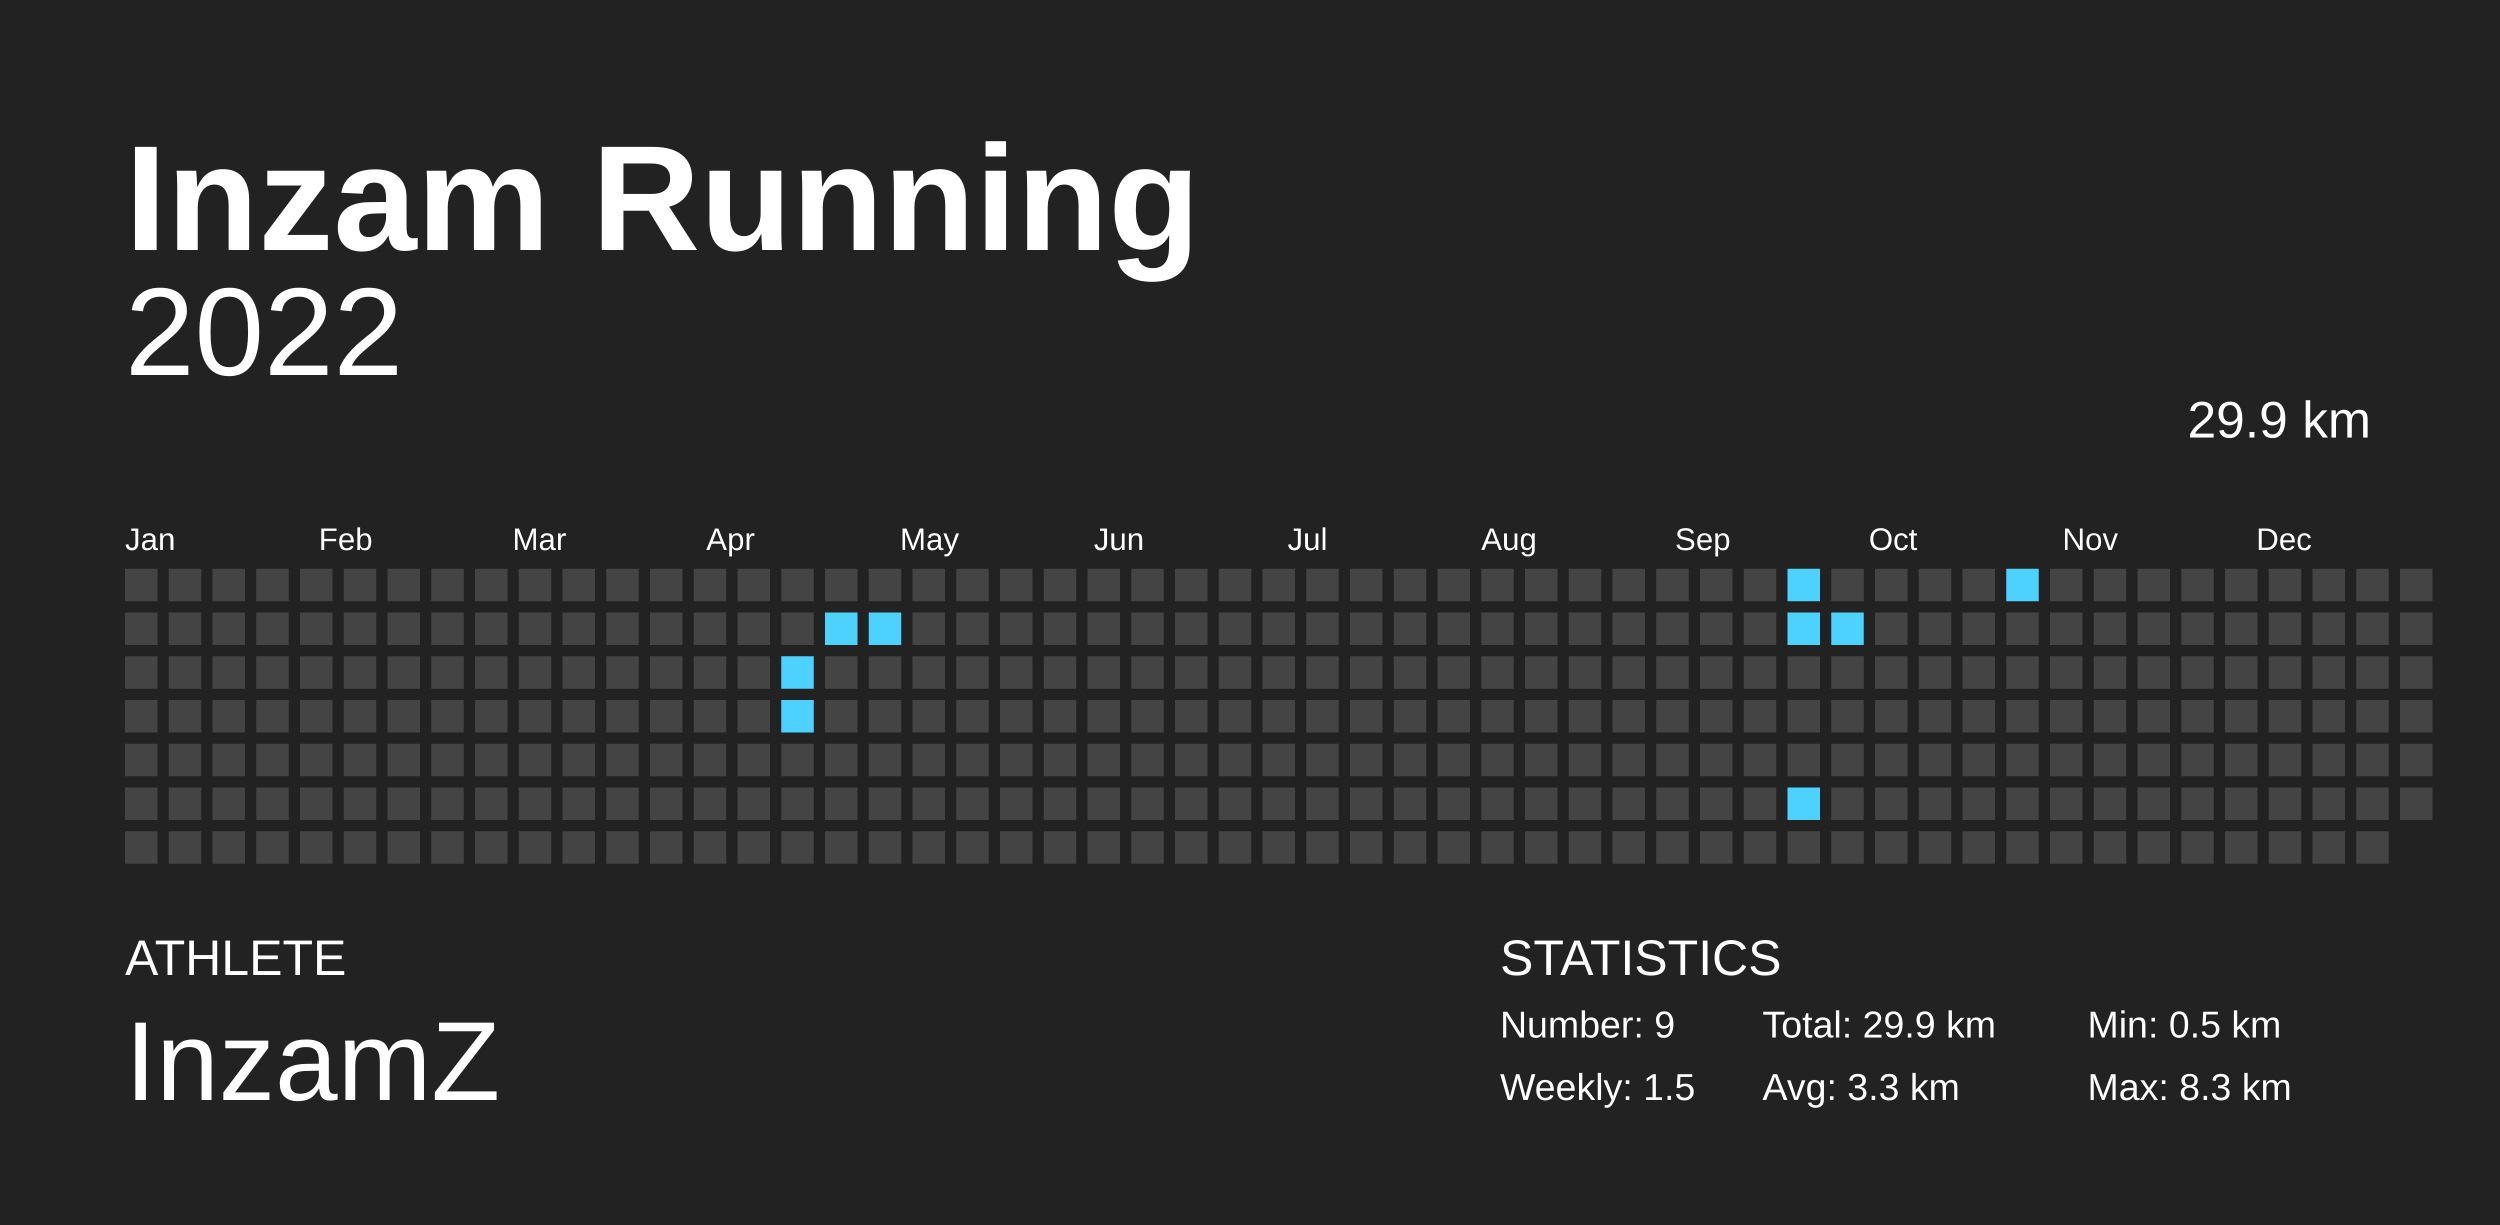
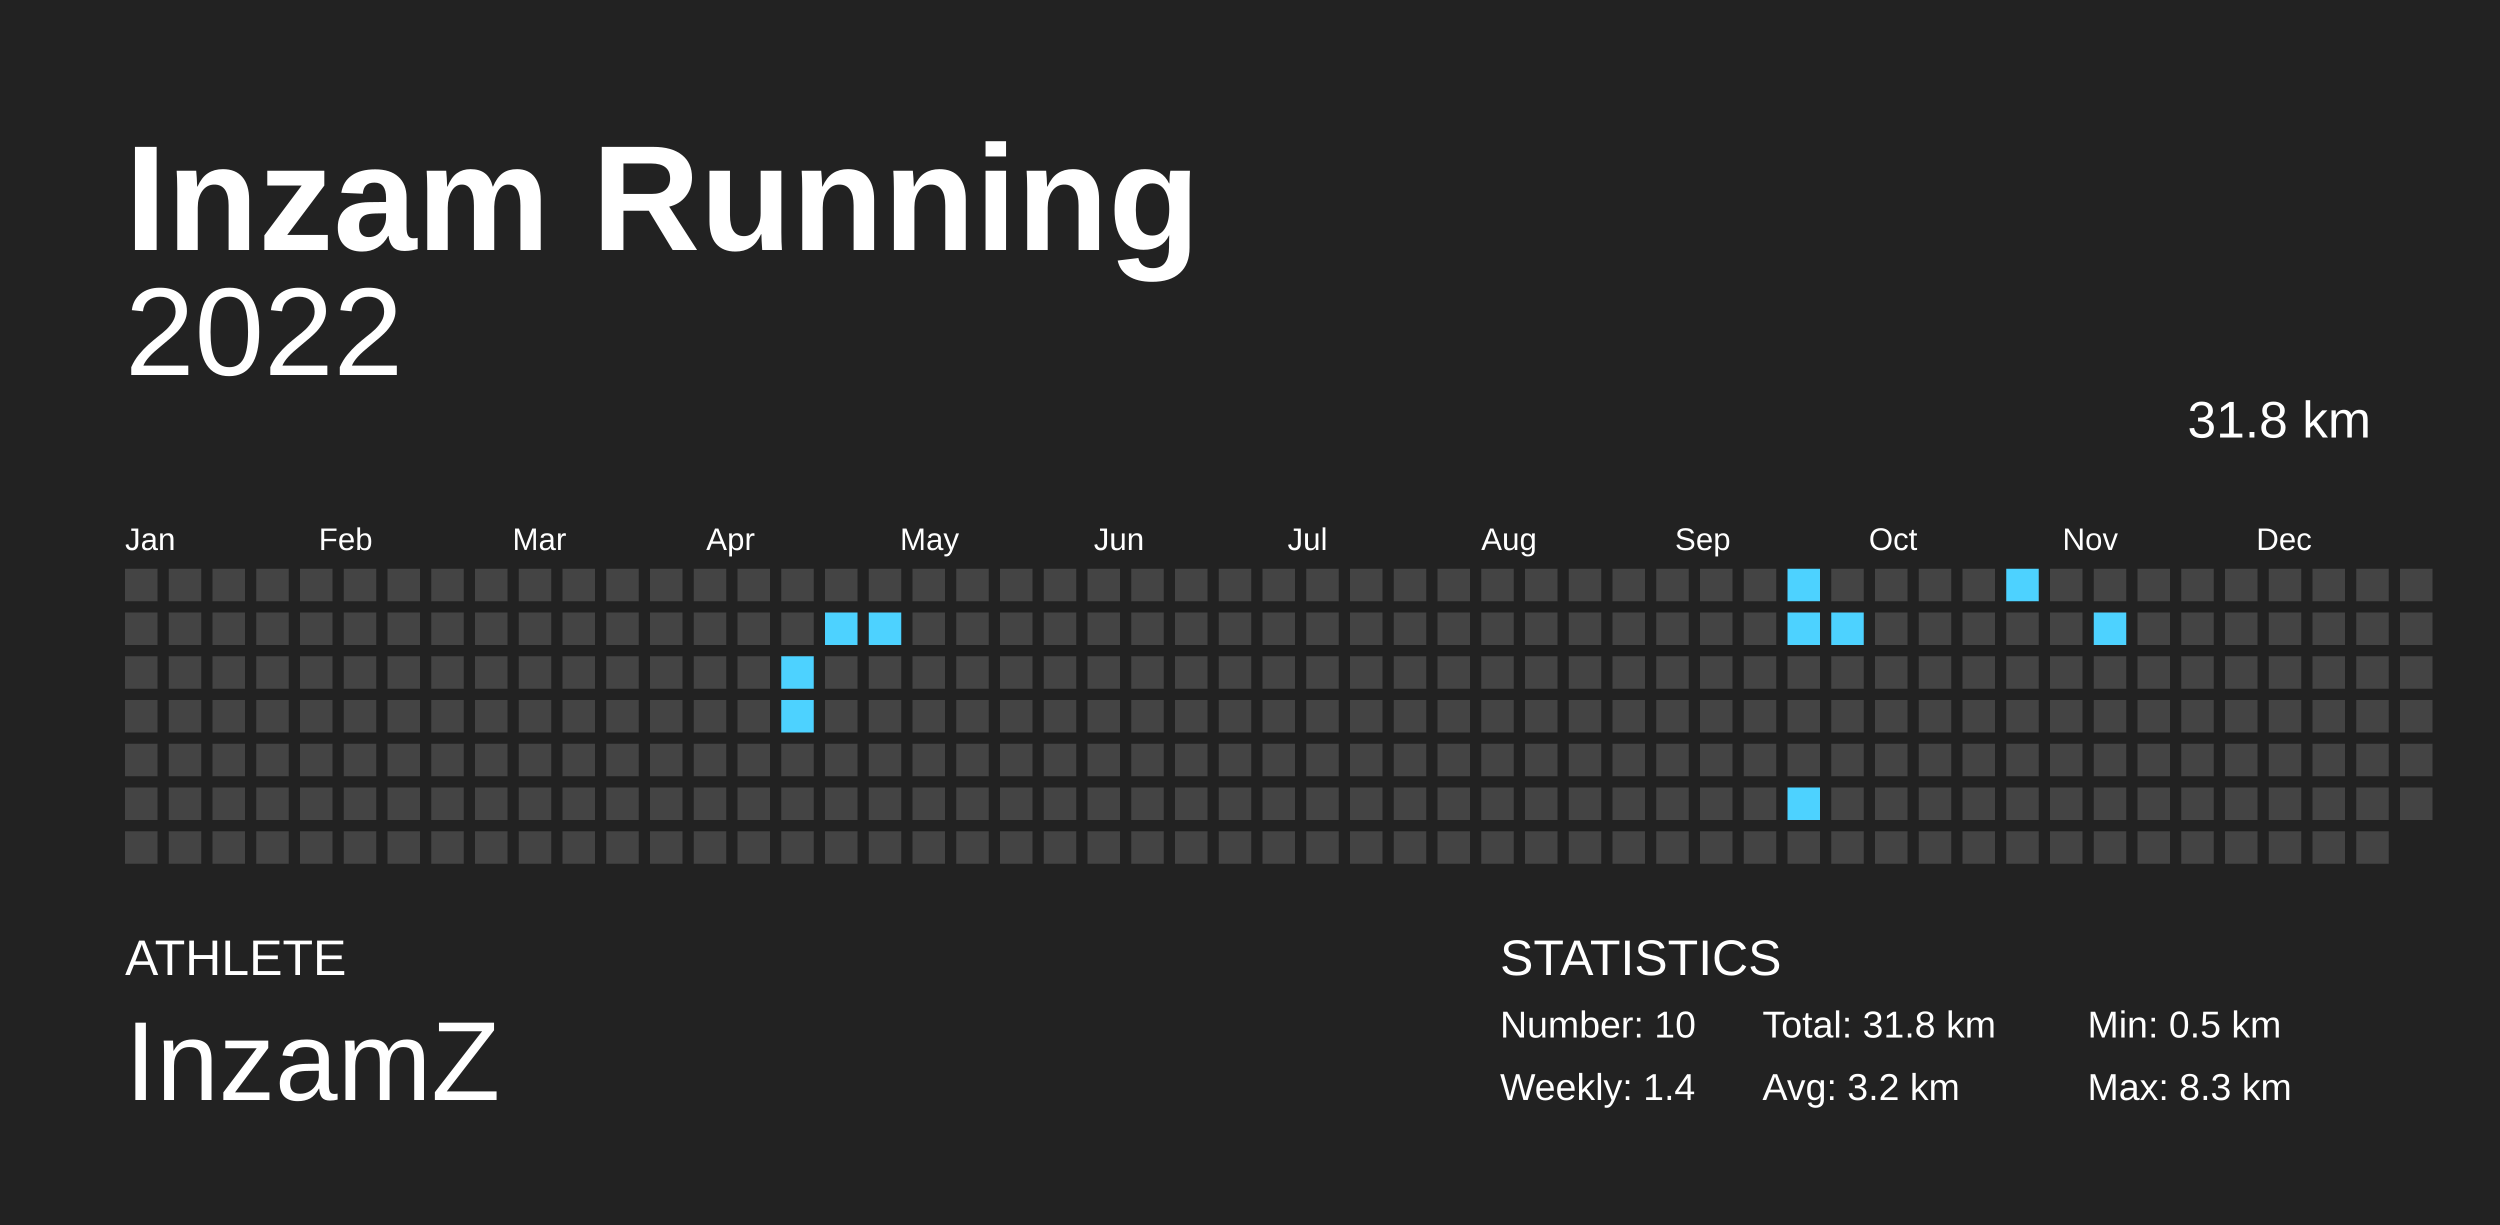
<svg xmlns="http://www.w3.org/2000/svg" baseProfile="full" height="98mm" version="1.1" viewBox="0,0,200,98" width="200mm">
  <defs />
  <rect fill="#222222" height="98" width="200" x="0" y="0" />
  <text fill="#FFFFFF" style="font-size:12px; font-family:Arial; font-weight:bold;" x="10" y="20">Inzam Running</text>
  <text fill="#FFFFFF" style="font-size:4px; font-family:Arial" x="10" y="78">ATHLETE</text>
  <text fill="#FFFFFF" style="font-size:9px; font-family:Arial" x="10" y="88">InzamZ</text>
  <text fill="#FFFFFF" style="font-size:4px; font-family:Arial" x="120" y="78">STATISTICS</text>
-   <text fill="#FFFFFF" style="font-size:3px; font-family:Arial" x="120" y="83">Number: 9</text>
-   <text fill="#FFFFFF" style="font-size:3px; font-family:Arial" x="120" y="88">Weekly: 1.5</text>
-   <text fill="#FFFFFF" style="font-size:3px; font-family:Arial" x="141" y="83">Total: 29.9 km</text>
-   <text fill="#FFFFFF" style="font-size:3px; font-family:Arial" x="141" y="88">Avg: 3.3 km</text>
+   <text fill="#FFFFFF" style="font-size:3px; font-family:Arial" x="120" y="83">Number: 10</text>
+   <text fill="#FFFFFF" style="font-size:3px; font-family:Arial" x="120" y="88">Weekly: 1.4</text>
+   <text fill="#FFFFFF" style="font-size:3px; font-family:Arial" x="141" y="83">Total: 31.8 km</text>
+   <text fill="#FFFFFF" style="font-size:3px; font-family:Arial" x="141" y="88">Avg: 3.2 km</text>
  <text fill="#FFFFFF" style="font-size:3px; font-family:Arial" x="167" y="83">Min: 0.5 km</text>
  <text fill="#FFFFFF" style="font-size:3px; font-family:Arial" x="167" y="88">Max: 8.3 km</text>
  <text alignment-baseline="hanging" fill="#FFFFFF" style="font-size:10.0px; font-family:Arial;" x="10" y="30">2022</text>
-   <text alignment-baseline="hanging" fill="#FFFFFF" style="font-size:4.125px; font-family:Arial;" x="175" y="35">29.9 km</text>
+   <text alignment-baseline="hanging" fill="#FFFFFF" style="font-size:4.125px; font-family:Arial;" x="175" y="35">31.8 km</text>
  <text fill="#FFFFFF" style="font-size:2.5px; font-family:Arial" x="10.0" y="44">Jan</text>
  <text fill="#FFFFFF" style="font-size:2.5px; font-family:Arial" x="25.5" y="44">Feb</text>
  <text fill="#FFFFFF" style="font-size:2.5px; font-family:Arial" x="41.0" y="44">Mar</text>
  <text fill="#FFFFFF" style="font-size:2.5px; font-family:Arial" x="56.5" y="44">Apr</text>
  <text fill="#FFFFFF" style="font-size:2.5px; font-family:Arial" x="72.0" y="44">May</text>
  <text fill="#FFFFFF" style="font-size:2.5px; font-family:Arial" x="87.5" y="44">Jun</text>
  <text fill="#FFFFFF" style="font-size:2.5px; font-family:Arial" x="103.0" y="44">Jul</text>
  <text fill="#FFFFFF" style="font-size:2.5px; font-family:Arial" x="118.5" y="44">Aug</text>
  <text fill="#FFFFFF" style="font-size:2.5px; font-family:Arial" x="134.0" y="44">Sep</text>
  <text fill="#FFFFFF" style="font-size:2.5px; font-family:Arial" x="149.5" y="44">Oct</text>
  <text fill="#FFFFFF" style="font-size:2.5px; font-family:Arial" x="165.0" y="44">Nov</text>
  <text fill="#FFFFFF" style="font-size:2.5px; font-family:Arial" x="180.5" y="44">Dec</text>
  <rect fill="#444444" height="2.6" width="2.6" x="10.0" y="45.5" />
  <rect fill="#444444" height="2.6" width="2.6" x="10.0" y="49.0" />
  <rect fill="#444444" height="2.6" width="2.6" x="10.0" y="52.5" />
  <rect fill="#444444" height="2.6" width="2.6" x="10.0" y="56.0" />
  <rect fill="#444444" height="2.6" width="2.6" x="10.0" y="59.5" />
  <rect fill="#444444" height="2.6" width="2.6" x="10.0" y="63.0" />
  <rect fill="#444444" height="2.6" width="2.6" x="10.0" y="66.5" />
  <rect fill="#444444" height="2.6" width="2.6" x="13.5" y="45.5" />
  <rect fill="#444444" height="2.6" width="2.6" x="13.5" y="49.0" />
  <rect fill="#444444" height="2.6" width="2.6" x="13.5" y="52.5" />
  <rect fill="#444444" height="2.6" width="2.6" x="13.5" y="56.0" />
  <rect fill="#444444" height="2.6" width="2.6" x="13.5" y="59.5" />
  <rect fill="#444444" height="2.6" width="2.6" x="13.5" y="63.0" />
  <rect fill="#444444" height="2.6" width="2.6" x="13.5" y="66.5" />
  <rect fill="#444444" height="2.6" width="2.6" x="17.0" y="45.5" />
  <rect fill="#444444" height="2.6" width="2.6" x="17.0" y="49.0" />
  <rect fill="#444444" height="2.6" width="2.6" x="17.0" y="52.5" />
  <rect fill="#444444" height="2.6" width="2.6" x="17.0" y="56.0" />
  <rect fill="#444444" height="2.6" width="2.6" x="17.0" y="59.5" />
  <rect fill="#444444" height="2.6" width="2.6" x="17.0" y="63.0" />
  <rect fill="#444444" height="2.6" width="2.6" x="17.0" y="66.5" />
  <rect fill="#444444" height="2.6" width="2.6" x="20.5" y="45.5" />
  <rect fill="#444444" height="2.6" width="2.6" x="20.5" y="49.0" />
  <rect fill="#444444" height="2.6" width="2.6" x="20.5" y="52.5" />
  <rect fill="#444444" height="2.6" width="2.6" x="20.5" y="56.0" />
  <rect fill="#444444" height="2.6" width="2.6" x="20.5" y="59.5" />
  <rect fill="#444444" height="2.6" width="2.6" x="20.5" y="63.0" />
  <rect fill="#444444" height="2.6" width="2.6" x="20.5" y="66.5" />
  <rect fill="#444444" height="2.6" width="2.6" x="24.0" y="45.5" />
  <rect fill="#444444" height="2.6" width="2.6" x="24.0" y="49.0" />
  <rect fill="#444444" height="2.6" width="2.6" x="24.0" y="52.5" />
  <rect fill="#444444" height="2.6" width="2.6" x="24.0" y="56.0" />
  <rect fill="#444444" height="2.6" width="2.6" x="24.0" y="59.5" />
  <rect fill="#444444" height="2.6" width="2.6" x="24.0" y="63.0" />
  <rect fill="#444444" height="2.6" width="2.6" x="24.0" y="66.5" />
  <rect fill="#444444" height="2.6" width="2.6" x="27.5" y="45.5" />
  <rect fill="#444444" height="2.6" width="2.6" x="27.5" y="49.0" />
  <rect fill="#444444" height="2.6" width="2.6" x="27.5" y="52.5" />
  <rect fill="#444444" height="2.6" width="2.6" x="27.5" y="56.0" />
  <rect fill="#444444" height="2.6" width="2.6" x="27.5" y="59.5" />
  <rect fill="#444444" height="2.6" width="2.6" x="27.5" y="63.0" />
  <rect fill="#444444" height="2.6" width="2.6" x="27.5" y="66.5" />
  <rect fill="#444444" height="2.6" width="2.6" x="31.0" y="45.5" />
  <rect fill="#444444" height="2.6" width="2.6" x="31.0" y="49.0" />
  <rect fill="#444444" height="2.6" width="2.6" x="31.0" y="52.5" />
  <rect fill="#444444" height="2.6" width="2.6" x="31.0" y="56.0" />
  <rect fill="#444444" height="2.6" width="2.6" x="31.0" y="59.5" />
  <rect fill="#444444" height="2.6" width="2.6" x="31.0" y="63.0" />
  <rect fill="#444444" height="2.6" width="2.6" x="31.0" y="66.5" />
  <rect fill="#444444" height="2.6" width="2.6" x="34.5" y="45.5" />
  <rect fill="#444444" height="2.6" width="2.6" x="34.5" y="49.0" />
  <rect fill="#444444" height="2.6" width="2.6" x="34.5" y="52.5" />
  <rect fill="#444444" height="2.6" width="2.6" x="34.5" y="56.0" />
  <rect fill="#444444" height="2.6" width="2.6" x="34.5" y="59.5" />
  <rect fill="#444444" height="2.6" width="2.6" x="34.5" y="63.0" />
  <rect fill="#444444" height="2.6" width="2.6" x="34.5" y="66.5" />
  <rect fill="#444444" height="2.6" width="2.6" x="38.0" y="45.5" />
  <rect fill="#444444" height="2.6" width="2.6" x="38.0" y="49.0" />
  <rect fill="#444444" height="2.6" width="2.6" x="38.0" y="52.5" />
  <rect fill="#444444" height="2.6" width="2.6" x="38.0" y="56.0" />
  <rect fill="#444444" height="2.6" width="2.6" x="38.0" y="59.5" />
  <rect fill="#444444" height="2.6" width="2.6" x="38.0" y="63.0" />
  <rect fill="#444444" height="2.6" width="2.6" x="38.0" y="66.5" />
  <rect fill="#444444" height="2.6" width="2.6" x="41.5" y="45.5" />
  <rect fill="#444444" height="2.6" width="2.6" x="41.5" y="49.0" />
  <rect fill="#444444" height="2.6" width="2.6" x="41.5" y="52.5" />
  <rect fill="#444444" height="2.6" width="2.6" x="41.5" y="56.0" />
  <rect fill="#444444" height="2.6" width="2.6" x="41.5" y="59.5" />
  <rect fill="#444444" height="2.6" width="2.6" x="41.5" y="63.0" />
  <rect fill="#444444" height="2.6" width="2.6" x="41.5" y="66.5" />
  <rect fill="#444444" height="2.6" width="2.6" x="45.0" y="45.5" />
  <rect fill="#444444" height="2.6" width="2.6" x="45.0" y="49.0" />
  <rect fill="#444444" height="2.6" width="2.6" x="45.0" y="52.5" />
  <rect fill="#444444" height="2.6" width="2.6" x="45.0" y="56.0" />
  <rect fill="#444444" height="2.6" width="2.6" x="45.0" y="59.5" />
  <rect fill="#444444" height="2.6" width="2.6" x="45.0" y="63.0" />
  <rect fill="#444444" height="2.6" width="2.6" x="45.0" y="66.5" />
  <rect fill="#444444" height="2.6" width="2.6" x="48.5" y="45.5" />
  <rect fill="#444444" height="2.6" width="2.6" x="48.5" y="49.0" />
  <rect fill="#444444" height="2.6" width="2.6" x="48.5" y="52.5" />
  <rect fill="#444444" height="2.6" width="2.6" x="48.5" y="56.0" />
  <rect fill="#444444" height="2.6" width="2.6" x="48.5" y="59.5" />
  <rect fill="#444444" height="2.6" width="2.6" x="48.5" y="63.0" />
  <rect fill="#444444" height="2.6" width="2.6" x="48.5" y="66.5" />
  <rect fill="#444444" height="2.6" width="2.6" x="52.0" y="45.5" />
  <rect fill="#444444" height="2.6" width="2.6" x="52.0" y="49.0" />
  <rect fill="#444444" height="2.6" width="2.6" x="52.0" y="52.5" />
  <rect fill="#444444" height="2.6" width="2.6" x="52.0" y="56.0" />
  <rect fill="#444444" height="2.6" width="2.6" x="52.0" y="59.5" />
  <rect fill="#444444" height="2.6" width="2.6" x="52.0" y="63.0" />
  <rect fill="#444444" height="2.6" width="2.6" x="52.0" y="66.5" />
  <rect fill="#444444" height="2.6" width="2.6" x="55.5" y="45.5" />
  <rect fill="#444444" height="2.6" width="2.6" x="55.5" y="49.0" />
  <rect fill="#444444" height="2.6" width="2.6" x="55.5" y="52.5" />
  <rect fill="#444444" height="2.6" width="2.6" x="55.5" y="56.0" />
  <rect fill="#444444" height="2.6" width="2.6" x="55.5" y="59.5" />
  <rect fill="#444444" height="2.6" width="2.6" x="55.5" y="63.0" />
  <rect fill="#444444" height="2.6" width="2.6" x="55.5" y="66.5" />
  <rect fill="#444444" height="2.6" width="2.6" x="59.0" y="45.5" />
  <rect fill="#444444" height="2.6" width="2.6" x="59.0" y="49.0" />
  <rect fill="#444444" height="2.6" width="2.6" x="59.0" y="52.5" />
  <rect fill="#444444" height="2.6" width="2.6" x="59.0" y="56.0" />
  <rect fill="#444444" height="2.6" width="2.6" x="59.0" y="59.5" />
  <rect fill="#444444" height="2.6" width="2.6" x="59.0" y="63.0" />
  <rect fill="#444444" height="2.6" width="2.6" x="59.0" y="66.5" />
  <rect fill="#444444" height="2.6" width="2.6" x="62.5" y="45.5" />
  <rect fill="#444444" height="2.6" width="2.6" x="62.5" y="49.0" />
  <rect fill="#4dd2ff" height="2.6" width="2.6" x="62.5" y="52.5" />
  <rect fill="#4dd2ff" height="2.6" width="2.6" x="62.5" y="56.0" />
  <rect fill="#444444" height="2.6" width="2.6" x="62.5" y="59.5" />
  <rect fill="#444444" height="2.6" width="2.6" x="62.5" y="63.0" />
  <rect fill="#444444" height="2.6" width="2.6" x="62.5" y="66.5" />
  <rect fill="#444444" height="2.6" width="2.6" x="66.0" y="45.5" />
  <rect fill="#4dd2ff" height="2.6" width="2.6" x="66.0" y="49.0" />
  <rect fill="#444444" height="2.6" width="2.6" x="66.0" y="52.5" />
  <rect fill="#444444" height="2.6" width="2.6" x="66.0" y="56.0" />
  <rect fill="#444444" height="2.6" width="2.6" x="66.0" y="59.5" />
  <rect fill="#444444" height="2.6" width="2.6" x="66.0" y="63.0" />
  <rect fill="#444444" height="2.6" width="2.6" x="66.0" y="66.5" />
  <rect fill="#444444" height="2.6" width="2.6" x="69.5" y="45.5" />
  <rect fill="#4dd2ff" height="2.6" width="2.6" x="69.5" y="49.0" />
  <rect fill="#444444" height="2.6" width="2.6" x="69.5" y="52.5" />
  <rect fill="#444444" height="2.6" width="2.6" x="69.5" y="56.0" />
  <rect fill="#444444" height="2.6" width="2.6" x="69.5" y="59.5" />
  <rect fill="#444444" height="2.6" width="2.6" x="69.5" y="63.0" />
  <rect fill="#444444" height="2.6" width="2.6" x="69.5" y="66.5" />
  <rect fill="#444444" height="2.6" width="2.6" x="73.0" y="45.5" />
  <rect fill="#444444" height="2.6" width="2.6" x="73.0" y="49.0" />
  <rect fill="#444444" height="2.6" width="2.6" x="73.0" y="52.5" />
  <rect fill="#444444" height="2.6" width="2.6" x="73.0" y="56.0" />
  <rect fill="#444444" height="2.6" width="2.6" x="73.0" y="59.5" />
  <rect fill="#444444" height="2.6" width="2.6" x="73.0" y="63.0" />
  <rect fill="#444444" height="2.6" width="2.6" x="73.0" y="66.5" />
  <rect fill="#444444" height="2.6" width="2.6" x="76.5" y="45.5" />
  <rect fill="#444444" height="2.6" width="2.6" x="76.5" y="49.0" />
  <rect fill="#444444" height="2.6" width="2.6" x="76.5" y="52.5" />
  <rect fill="#444444" height="2.6" width="2.6" x="76.5" y="56.0" />
  <rect fill="#444444" height="2.6" width="2.6" x="76.5" y="59.5" />
  <rect fill="#444444" height="2.6" width="2.6" x="76.5" y="63.0" />
  <rect fill="#444444" height="2.6" width="2.6" x="76.5" y="66.5" />
  <rect fill="#444444" height="2.6" width="2.6" x="80.0" y="45.5" />
  <rect fill="#444444" height="2.6" width="2.6" x="80.0" y="49.0" />
  <rect fill="#444444" height="2.6" width="2.6" x="80.0" y="52.5" />
  <rect fill="#444444" height="2.6" width="2.6" x="80.0" y="56.0" />
  <rect fill="#444444" height="2.6" width="2.6" x="80.0" y="59.5" />
  <rect fill="#444444" height="2.6" width="2.6" x="80.0" y="63.0" />
  <rect fill="#444444" height="2.6" width="2.6" x="80.0" y="66.5" />
  <rect fill="#444444" height="2.6" width="2.6" x="83.5" y="45.5" />
  <rect fill="#444444" height="2.6" width="2.6" x="83.5" y="49.0" />
  <rect fill="#444444" height="2.6" width="2.6" x="83.5" y="52.5" />
  <rect fill="#444444" height="2.6" width="2.6" x="83.5" y="56.0" />
  <rect fill="#444444" height="2.6" width="2.6" x="83.5" y="59.5" />
  <rect fill="#444444" height="2.6" width="2.6" x="83.5" y="63.0" />
  <rect fill="#444444" height="2.6" width="2.6" x="83.5" y="66.5" />
  <rect fill="#444444" height="2.6" width="2.6" x="87.0" y="45.5" />
  <rect fill="#444444" height="2.6" width="2.6" x="87.0" y="49.0" />
  <rect fill="#444444" height="2.6" width="2.6" x="87.0" y="52.5" />
  <rect fill="#444444" height="2.6" width="2.6" x="87.0" y="56.0" />
  <rect fill="#444444" height="2.6" width="2.6" x="87.0" y="59.5" />
  <rect fill="#444444" height="2.6" width="2.6" x="87.0" y="63.0" />
  <rect fill="#444444" height="2.6" width="2.6" x="87.0" y="66.5" />
  <rect fill="#444444" height="2.6" width="2.6" x="90.5" y="45.5" />
  <rect fill="#444444" height="2.6" width="2.6" x="90.5" y="49.0" />
  <rect fill="#444444" height="2.6" width="2.6" x="90.5" y="52.5" />
  <rect fill="#444444" height="2.6" width="2.6" x="90.5" y="56.0" />
  <rect fill="#444444" height="2.6" width="2.6" x="90.5" y="59.5" />
  <rect fill="#444444" height="2.6" width="2.6" x="90.5" y="63.0" />
  <rect fill="#444444" height="2.6" width="2.6" x="90.5" y="66.5" />
  <rect fill="#444444" height="2.6" width="2.6" x="94.0" y="45.5" />
  <rect fill="#444444" height="2.6" width="2.6" x="94.0" y="49.0" />
  <rect fill="#444444" height="2.6" width="2.6" x="94.0" y="52.5" />
  <rect fill="#444444" height="2.6" width="2.6" x="94.0" y="56.0" />
  <rect fill="#444444" height="2.6" width="2.6" x="94.0" y="59.5" />
  <rect fill="#444444" height="2.6" width="2.6" x="94.0" y="63.0" />
  <rect fill="#444444" height="2.6" width="2.6" x="94.0" y="66.5" />
  <rect fill="#444444" height="2.6" width="2.6" x="97.5" y="45.5" />
  <rect fill="#444444" height="2.6" width="2.6" x="97.5" y="49.0" />
  <rect fill="#444444" height="2.6" width="2.6" x="97.5" y="52.5" />
  <rect fill="#444444" height="2.6" width="2.6" x="97.5" y="56.0" />
  <rect fill="#444444" height="2.6" width="2.6" x="97.5" y="59.5" />
  <rect fill="#444444" height="2.6" width="2.6" x="97.5" y="63.0" />
  <rect fill="#444444" height="2.6" width="2.6" x="97.5" y="66.5" />
  <rect fill="#444444" height="2.6" width="2.6" x="101.0" y="45.5" />
  <rect fill="#444444" height="2.6" width="2.6" x="101.0" y="49.0" />
  <rect fill="#444444" height="2.6" width="2.6" x="101.0" y="52.5" />
  <rect fill="#444444" height="2.6" width="2.6" x="101.0" y="56.0" />
  <rect fill="#444444" height="2.6" width="2.6" x="101.0" y="59.5" />
  <rect fill="#444444" height="2.6" width="2.6" x="101.0" y="63.0" />
  <rect fill="#444444" height="2.6" width="2.6" x="101.0" y="66.5" />
  <rect fill="#444444" height="2.6" width="2.6" x="104.5" y="45.5" />
  <rect fill="#444444" height="2.6" width="2.6" x="104.5" y="49.0" />
  <rect fill="#444444" height="2.6" width="2.6" x="104.5" y="52.5" />
  <rect fill="#444444" height="2.6" width="2.6" x="104.5" y="56.0" />
  <rect fill="#444444" height="2.6" width="2.6" x="104.5" y="59.5" />
  <rect fill="#444444" height="2.6" width="2.6" x="104.5" y="63.0" />
  <rect fill="#444444" height="2.6" width="2.6" x="104.5" y="66.5" />
  <rect fill="#444444" height="2.6" width="2.6" x="108.0" y="45.5" />
  <rect fill="#444444" height="2.6" width="2.6" x="108.0" y="49.0" />
  <rect fill="#444444" height="2.6" width="2.6" x="108.0" y="52.5" />
  <rect fill="#444444" height="2.6" width="2.6" x="108.0" y="56.0" />
  <rect fill="#444444" height="2.6" width="2.6" x="108.0" y="59.5" />
  <rect fill="#444444" height="2.6" width="2.6" x="108.0" y="63.0" />
  <rect fill="#444444" height="2.6" width="2.6" x="108.0" y="66.5" />
  <rect fill="#444444" height="2.6" width="2.6" x="111.5" y="45.5" />
  <rect fill="#444444" height="2.6" width="2.6" x="111.5" y="49.0" />
  <rect fill="#444444" height="2.6" width="2.6" x="111.5" y="52.5" />
  <rect fill="#444444" height="2.6" width="2.6" x="111.5" y="56.0" />
  <rect fill="#444444" height="2.6" width="2.6" x="111.5" y="59.5" />
  <rect fill="#444444" height="2.6" width="2.6" x="111.5" y="63.0" />
  <rect fill="#444444" height="2.6" width="2.6" x="111.5" y="66.5" />
  <rect fill="#444444" height="2.6" width="2.6" x="115.0" y="45.5" />
  <rect fill="#444444" height="2.6" width="2.6" x="115.0" y="49.0" />
  <rect fill="#444444" height="2.6" width="2.6" x="115.0" y="52.5" />
  <rect fill="#444444" height="2.6" width="2.6" x="115.0" y="56.0" />
  <rect fill="#444444" height="2.6" width="2.6" x="115.0" y="59.5" />
  <rect fill="#444444" height="2.6" width="2.6" x="115.0" y="63.0" />
  <rect fill="#444444" height="2.6" width="2.6" x="115.0" y="66.5" />
  <rect fill="#444444" height="2.6" width="2.6" x="118.5" y="45.5" />
  <rect fill="#444444" height="2.6" width="2.6" x="118.5" y="49.0" />
  <rect fill="#444444" height="2.6" width="2.6" x="118.5" y="52.5" />
  <rect fill="#444444" height="2.6" width="2.6" x="118.5" y="56.0" />
  <rect fill="#444444" height="2.6" width="2.6" x="118.5" y="59.5" />
  <rect fill="#444444" height="2.6" width="2.6" x="118.5" y="63.0" />
  <rect fill="#444444" height="2.6" width="2.6" x="118.5" y="66.5" />
  <rect fill="#444444" height="2.6" width="2.6" x="122.0" y="45.5" />
  <rect fill="#444444" height="2.6" width="2.6" x="122.0" y="49.0" />
  <rect fill="#444444" height="2.6" width="2.6" x="122.0" y="52.5" />
  <rect fill="#444444" height="2.6" width="2.6" x="122.0" y="56.0" />
  <rect fill="#444444" height="2.6" width="2.6" x="122.0" y="59.5" />
  <rect fill="#444444" height="2.6" width="2.6" x="122.0" y="63.0" />
  <rect fill="#444444" height="2.6" width="2.6" x="122.0" y="66.5" />
  <rect fill="#444444" height="2.6" width="2.6" x="125.5" y="45.5" />
  <rect fill="#444444" height="2.6" width="2.6" x="125.5" y="49.0" />
  <rect fill="#444444" height="2.6" width="2.6" x="125.5" y="52.5" />
  <rect fill="#444444" height="2.6" width="2.6" x="125.5" y="56.0" />
  <rect fill="#444444" height="2.6" width="2.6" x="125.5" y="59.5" />
  <rect fill="#444444" height="2.6" width="2.6" x="125.5" y="63.0" />
  <rect fill="#444444" height="2.6" width="2.6" x="125.5" y="66.5" />
  <rect fill="#444444" height="2.6" width="2.6" x="129.0" y="45.5" />
  <rect fill="#444444" height="2.6" width="2.6" x="129.0" y="49.0" />
  <rect fill="#444444" height="2.6" width="2.6" x="129.0" y="52.5" />
  <rect fill="#444444" height="2.6" width="2.6" x="129.0" y="56.0" />
  <rect fill="#444444" height="2.6" width="2.6" x="129.0" y="59.5" />
  <rect fill="#444444" height="2.6" width="2.6" x="129.0" y="63.0" />
  <rect fill="#444444" height="2.6" width="2.6" x="129.0" y="66.5" />
  <rect fill="#444444" height="2.6" width="2.6" x="132.5" y="45.5" />
  <rect fill="#444444" height="2.6" width="2.6" x="132.5" y="49.0" />
  <rect fill="#444444" height="2.6" width="2.6" x="132.5" y="52.5" />
  <rect fill="#444444" height="2.6" width="2.6" x="132.5" y="56.0" />
  <rect fill="#444444" height="2.6" width="2.6" x="132.5" y="59.5" />
  <rect fill="#444444" height="2.6" width="2.6" x="132.5" y="63.0" />
  <rect fill="#444444" height="2.6" width="2.6" x="132.5" y="66.5" />
  <rect fill="#444444" height="2.6" width="2.6" x="136.0" y="45.5" />
  <rect fill="#444444" height="2.6" width="2.6" x="136.0" y="49.0" />
  <rect fill="#444444" height="2.6" width="2.6" x="136.0" y="52.5" />
  <rect fill="#444444" height="2.6" width="2.6" x="136.0" y="56.0" />
  <rect fill="#444444" height="2.6" width="2.6" x="136.0" y="59.5" />
  <rect fill="#444444" height="2.6" width="2.6" x="136.0" y="63.0" />
  <rect fill="#444444" height="2.6" width="2.6" x="136.0" y="66.5" />
  <rect fill="#444444" height="2.6" width="2.6" x="139.5" y="45.5" />
  <rect fill="#444444" height="2.6" width="2.6" x="139.5" y="49.0" />
  <rect fill="#444444" height="2.6" width="2.6" x="139.5" y="52.5" />
  <rect fill="#444444" height="2.6" width="2.6" x="139.5" y="56.0" />
  <rect fill="#444444" height="2.6" width="2.6" x="139.5" y="59.5" />
  <rect fill="#444444" height="2.6" width="2.6" x="139.5" y="63.0" />
  <rect fill="#444444" height="2.6" width="2.6" x="139.5" y="66.5" />
  <rect fill="#4dd2ff" height="2.6" width="2.6" x="143.0" y="45.5" />
  <rect fill="#4dd2ff" height="2.6" width="2.6" x="143.0" y="49.0" />
  <rect fill="#444444" height="2.6" width="2.6" x="143.0" y="52.5" />
  <rect fill="#444444" height="2.6" width="2.6" x="143.0" y="56.0" />
  <rect fill="#444444" height="2.6" width="2.6" x="143.0" y="59.5" />
  <rect fill="#4dd2ff" height="2.6" width="2.6" x="143.0" y="63.0" />
  <rect fill="#444444" height="2.6" width="2.6" x="143.0" y="66.5" />
  <rect fill="#444444" height="2.6" width="2.6" x="146.5" y="45.5" />
  <rect fill="#4dd2ff" height="2.6" width="2.6" x="146.5" y="49.0" />
  <rect fill="#444444" height="2.6" width="2.6" x="146.5" y="52.5" />
  <rect fill="#444444" height="2.6" width="2.6" x="146.5" y="56.0" />
  <rect fill="#444444" height="2.6" width="2.6" x="146.5" y="59.5" />
  <rect fill="#444444" height="2.6" width="2.6" x="146.5" y="63.0" />
  <rect fill="#444444" height="2.6" width="2.6" x="146.5" y="66.5" />
  <rect fill="#444444" height="2.6" width="2.6" x="150.0" y="45.5" />
  <rect fill="#444444" height="2.6" width="2.6" x="150.0" y="49.0" />
  <rect fill="#444444" height="2.6" width="2.6" x="150.0" y="52.5" />
  <rect fill="#444444" height="2.6" width="2.6" x="150.0" y="56.0" />
  <rect fill="#444444" height="2.6" width="2.6" x="150.0" y="59.5" />
  <rect fill="#444444" height="2.6" width="2.6" x="150.0" y="63.0" />
  <rect fill="#444444" height="2.6" width="2.6" x="150.0" y="66.5" />
  <rect fill="#444444" height="2.6" width="2.6" x="153.5" y="45.5" />
  <rect fill="#444444" height="2.6" width="2.6" x="153.5" y="49.0" />
  <rect fill="#444444" height="2.6" width="2.6" x="153.5" y="52.5" />
  <rect fill="#444444" height="2.6" width="2.6" x="153.5" y="56.0" />
  <rect fill="#444444" height="2.6" width="2.6" x="153.5" y="59.5" />
  <rect fill="#444444" height="2.6" width="2.6" x="153.5" y="63.0" />
  <rect fill="#444444" height="2.6" width="2.6" x="153.5" y="66.5" />
  <rect fill="#444444" height="2.6" width="2.6" x="157.0" y="45.5" />
  <rect fill="#444444" height="2.6" width="2.6" x="157.0" y="49.0" />
  <rect fill="#444444" height="2.6" width="2.6" x="157.0" y="52.5" />
  <rect fill="#444444" height="2.6" width="2.6" x="157.0" y="56.0" />
  <rect fill="#444444" height="2.6" width="2.6" x="157.0" y="59.5" />
  <rect fill="#444444" height="2.6" width="2.6" x="157.0" y="63.0" />
  <rect fill="#444444" height="2.6" width="2.6" x="157.0" y="66.5" />
  <rect fill="#4dd2ff" height="2.6" width="2.6" x="160.5" y="45.5" />
  <rect fill="#444444" height="2.6" width="2.6" x="160.5" y="49.0" />
  <rect fill="#444444" height="2.6" width="2.6" x="160.5" y="52.5" />
  <rect fill="#444444" height="2.6" width="2.6" x="160.5" y="56.0" />
  <rect fill="#444444" height="2.6" width="2.6" x="160.5" y="59.5" />
  <rect fill="#444444" height="2.6" width="2.6" x="160.5" y="63.0" />
  <rect fill="#444444" height="2.6" width="2.6" x="160.5" y="66.5" />
  <rect fill="#444444" height="2.6" width="2.6" x="164.0" y="45.5" />
  <rect fill="#444444" height="2.6" width="2.6" x="164.0" y="49.0" />
  <rect fill="#444444" height="2.6" width="2.6" x="164.0" y="52.5" />
  <rect fill="#444444" height="2.6" width="2.6" x="164.0" y="56.0" />
  <rect fill="#444444" height="2.6" width="2.6" x="164.0" y="59.5" />
  <rect fill="#444444" height="2.6" width="2.6" x="164.0" y="63.0" />
  <rect fill="#444444" height="2.6" width="2.6" x="164.0" y="66.5" />
  <rect fill="#444444" height="2.6" width="2.6" x="167.5" y="45.5" />
-   <rect fill="#444444" height="2.6" width="2.6" x="167.5" y="49.0" />
+   <rect fill="#4dd2ff" height="2.6" width="2.6" x="167.5" y="49.0" />
  <rect fill="#444444" height="2.6" width="2.6" x="167.5" y="52.5" />
  <rect fill="#444444" height="2.6" width="2.6" x="167.5" y="56.0" />
  <rect fill="#444444" height="2.6" width="2.6" x="167.5" y="59.5" />
  <rect fill="#444444" height="2.6" width="2.6" x="167.5" y="63.0" />
  <rect fill="#444444" height="2.6" width="2.6" x="167.5" y="66.5" />
  <rect fill="#444444" height="2.6" width="2.6" x="171.0" y="45.5" />
  <rect fill="#444444" height="2.6" width="2.6" x="171.0" y="49.0" />
  <rect fill="#444444" height="2.6" width="2.6" x="171.0" y="52.5" />
  <rect fill="#444444" height="2.6" width="2.6" x="171.0" y="56.0" />
  <rect fill="#444444" height="2.6" width="2.6" x="171.0" y="59.5" />
  <rect fill="#444444" height="2.6" width="2.6" x="171.0" y="63.0" />
  <rect fill="#444444" height="2.6" width="2.6" x="171.0" y="66.5" />
  <rect fill="#444444" height="2.6" width="2.6" x="174.5" y="45.5" />
  <rect fill="#444444" height="2.6" width="2.6" x="174.5" y="49.0" />
  <rect fill="#444444" height="2.6" width="2.6" x="174.5" y="52.5" />
  <rect fill="#444444" height="2.6" width="2.6" x="174.5" y="56.0" />
  <rect fill="#444444" height="2.6" width="2.6" x="174.5" y="59.5" />
  <rect fill="#444444" height="2.6" width="2.6" x="174.5" y="63.0" />
  <rect fill="#444444" height="2.6" width="2.6" x="174.5" y="66.5" />
  <rect fill="#444444" height="2.6" width="2.6" x="178.0" y="45.5" />
  <rect fill="#444444" height="2.6" width="2.6" x="178.0" y="49.0" />
  <rect fill="#444444" height="2.6" width="2.6" x="178.0" y="52.5" />
  <rect fill="#444444" height="2.6" width="2.6" x="178.0" y="56.0" />
  <rect fill="#444444" height="2.6" width="2.6" x="178.0" y="59.5" />
  <rect fill="#444444" height="2.6" width="2.6" x="178.0" y="63.0" />
  <rect fill="#444444" height="2.6" width="2.6" x="178.0" y="66.5" />
  <rect fill="#444444" height="2.6" width="2.6" x="181.5" y="45.5" />
  <rect fill="#444444" height="2.6" width="2.6" x="181.5" y="49.0" />
  <rect fill="#444444" height="2.6" width="2.6" x="181.5" y="52.5" />
  <rect fill="#444444" height="2.6" width="2.6" x="181.5" y="56.0" />
  <rect fill="#444444" height="2.6" width="2.6" x="181.5" y="59.5" />
  <rect fill="#444444" height="2.6" width="2.6" x="181.5" y="63.0" />
  <rect fill="#444444" height="2.6" width="2.6" x="181.5" y="66.5" />
  <rect fill="#444444" height="2.6" width="2.6" x="185.0" y="45.5" />
  <rect fill="#444444" height="2.6" width="2.6" x="185.0" y="49.0" />
  <rect fill="#444444" height="2.6" width="2.6" x="185.0" y="52.5" />
  <rect fill="#444444" height="2.6" width="2.6" x="185.0" y="56.0" />
  <rect fill="#444444" height="2.6" width="2.6" x="185.0" y="59.5" />
  <rect fill="#444444" height="2.6" width="2.6" x="185.0" y="63.0" />
  <rect fill="#444444" height="2.6" width="2.6" x="185.0" y="66.5" />
  <rect fill="#444444" height="2.6" width="2.6" x="188.5" y="45.5" />
  <rect fill="#444444" height="2.6" width="2.6" x="188.5" y="49.0" />
  <rect fill="#444444" height="2.6" width="2.6" x="188.5" y="52.5" />
  <rect fill="#444444" height="2.6" width="2.6" x="188.5" y="56.0" />
  <rect fill="#444444" height="2.6" width="2.6" x="188.5" y="59.5" />
  <rect fill="#444444" height="2.6" width="2.6" x="188.5" y="63.0" />
  <rect fill="#444444" height="2.6" width="2.6" x="188.5" y="66.5" />
  <rect fill="#444444" height="2.6" width="2.6" x="192.0" y="45.5" />
  <rect fill="#444444" height="2.6" width="2.6" x="192.0" y="49.0" />
  <rect fill="#444444" height="2.6" width="2.6" x="192.0" y="52.5" />
  <rect fill="#444444" height="2.6" width="2.6" x="192.0" y="56.0" />
  <rect fill="#444444" height="2.6" width="2.6" x="192.0" y="59.5" />
  <rect fill="#444444" height="2.6" width="2.6" x="192.0" y="63.0" />
</svg>
